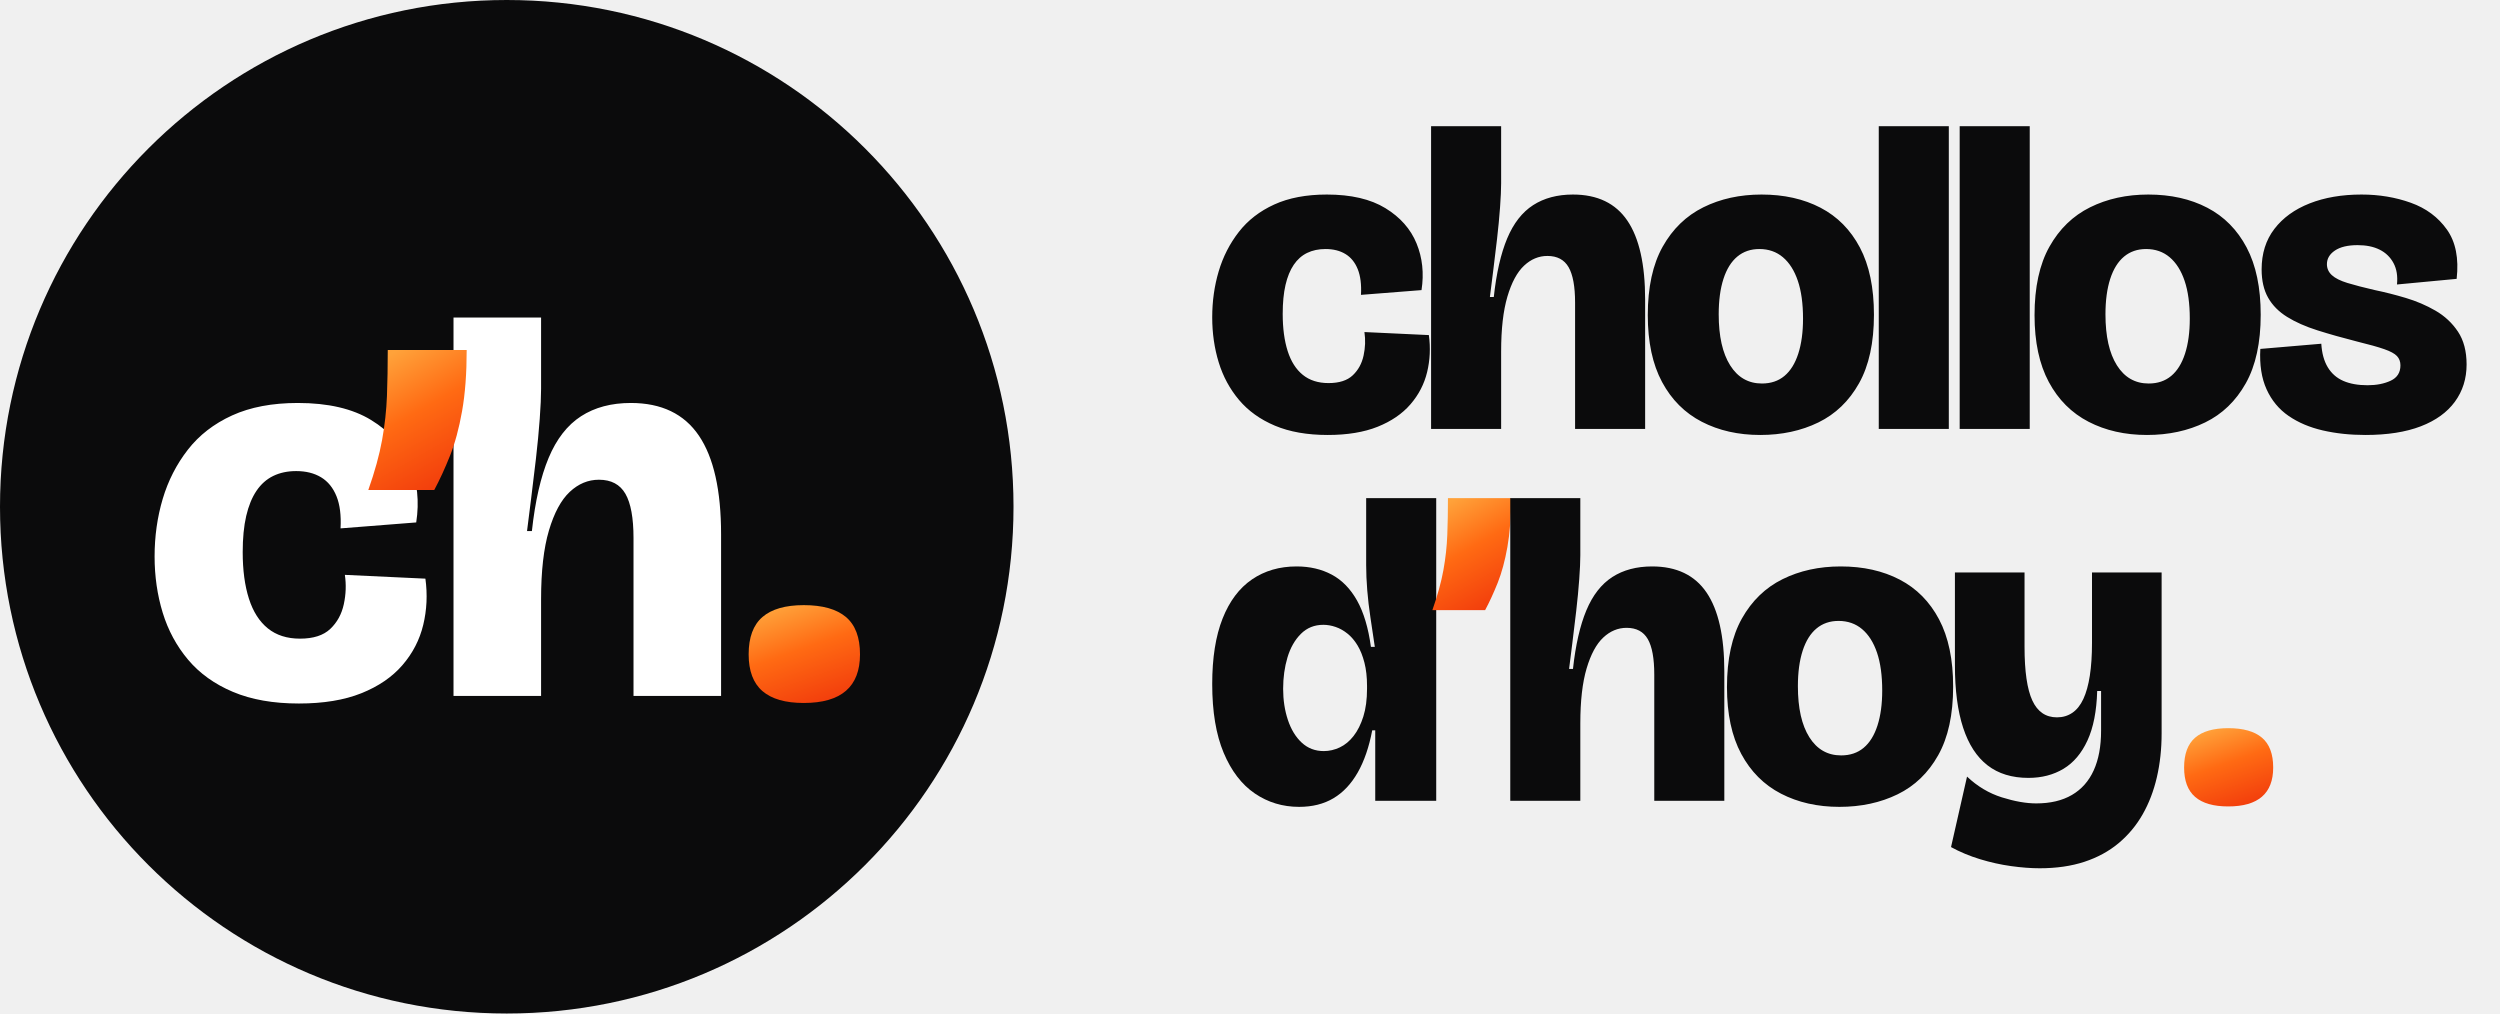
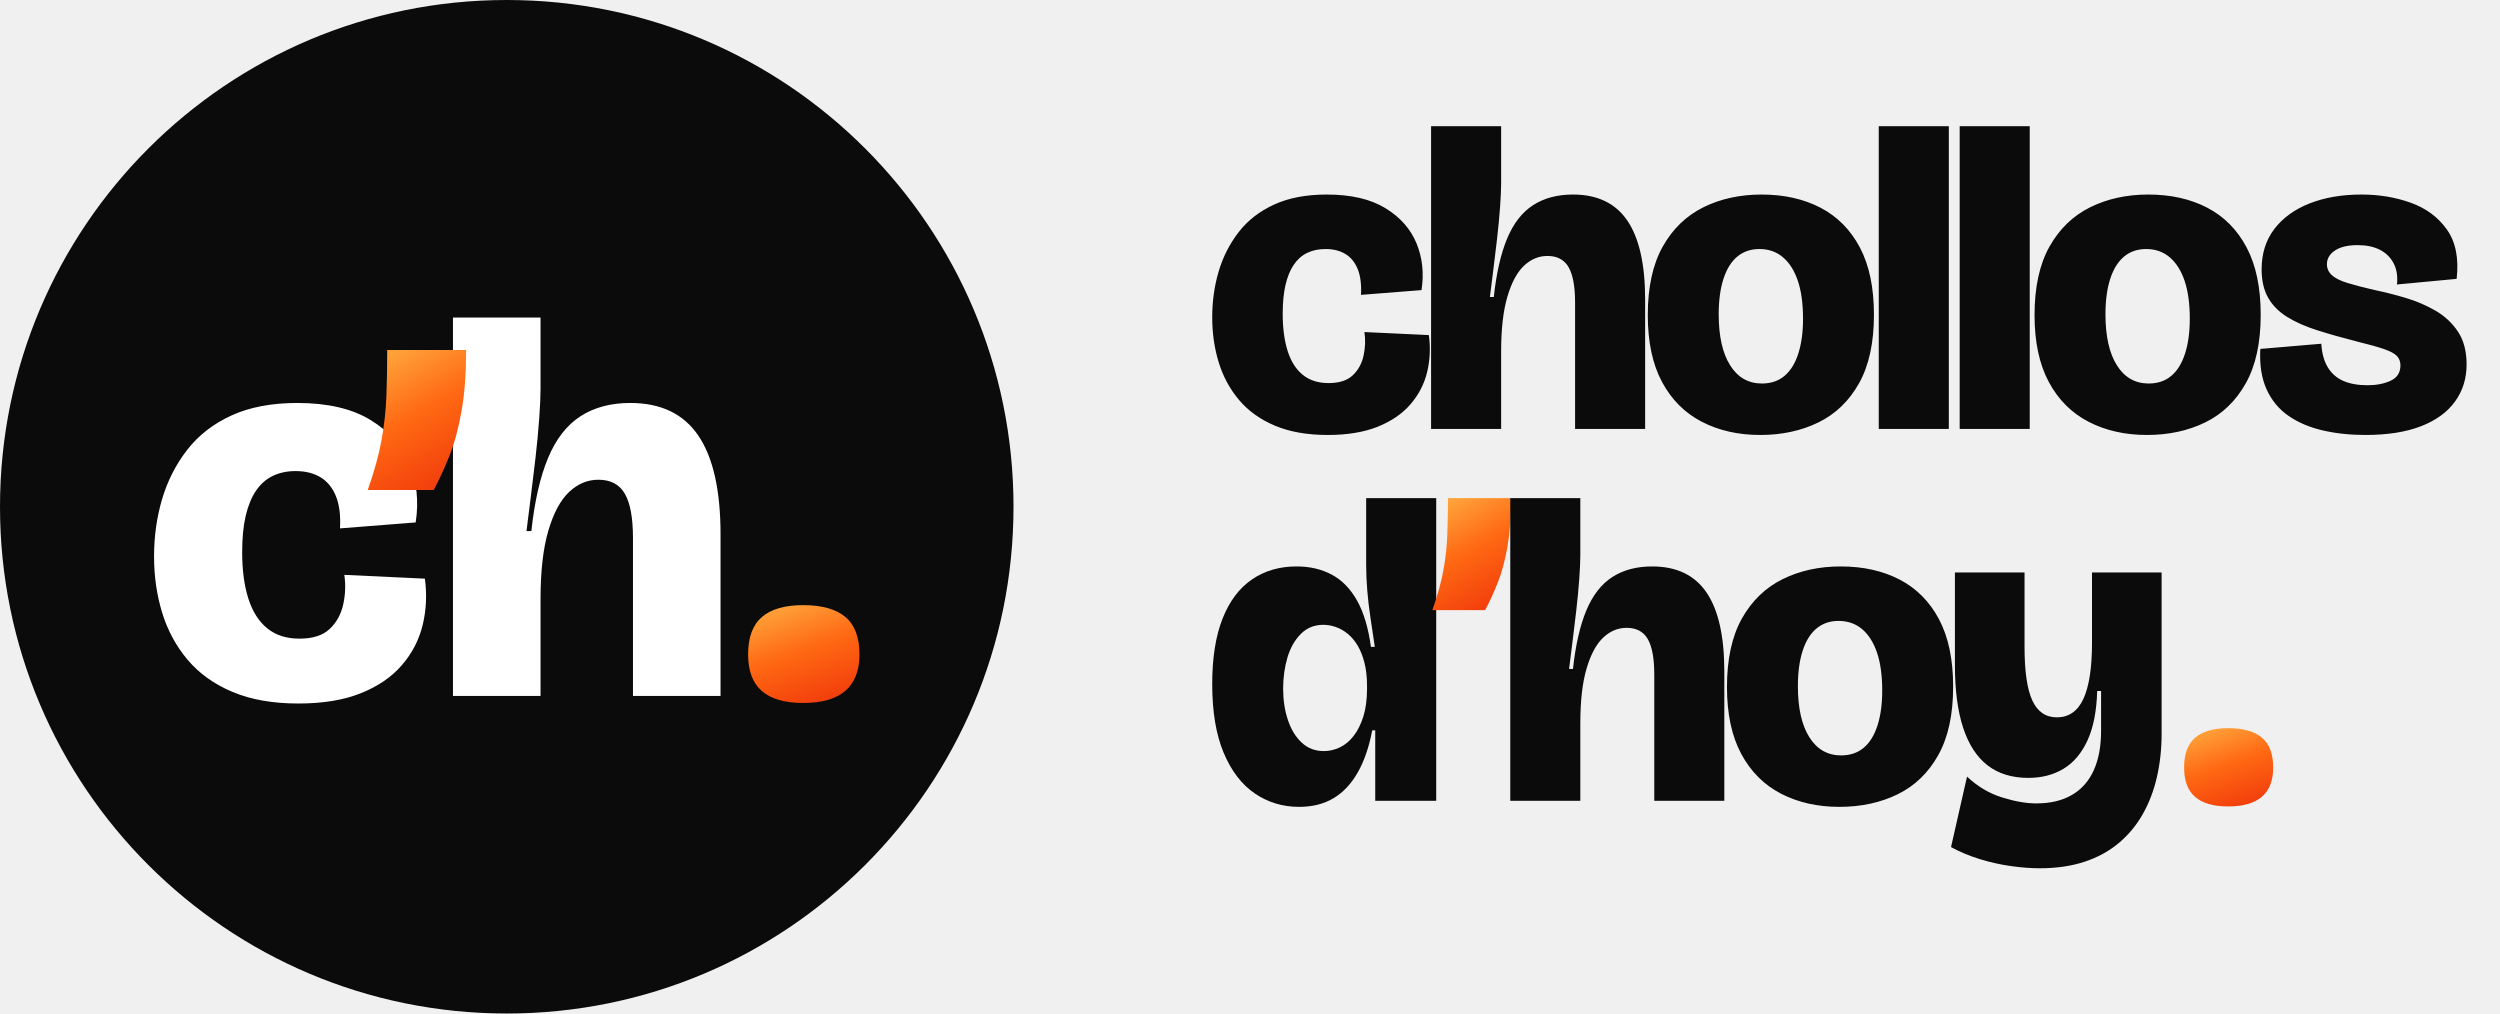
<svg xmlns="http://www.w3.org/2000/svg" width="740" height="300" viewBox="0 0 740 300">
  <defs>
    <linearGradient id="naranja" x1="0.3" y1="0" x2="0.7" y2="1">
      <stop offset="0" stop-color="#FFA23A" />
      <stop offset="0.45" stop-color="#FF6A13" />
      <stop offset="1" stop-color="#F23D0C" />
    </linearGradient>
  </defs>
  <g id="icono">
    <circle cx="150.0" cy="150.0" r="150.0" fill="#0B0B0C" />
  </g>
  <g id="ch">
-     <path fill="#FFFFFF" d="M88.48 208.24Q77.12 208.24 68.96 204.8Q60.8 201.36 55.68 195.28Q50.56 189.2 48.16 181.36Q45.76 173.52 45.76 164.72Q45.76 155.76 48.16 147.68Q50.56 139.6 55.6 133.12Q60.64 126.64 68.72 122.96Q76.8 119.28 88.16 119.28Q101.6 119.28 109.84 124.32Q118.08 129.36 121.36 137.36Q124.64 145.36 123.2 154.64L100.8 156.4Q101.12 150.64 99.6 146.88Q98.08 143.12 95.04 141.28Q92.0 139.44 87.68 139.44Q83.84 139.44 80.88 140.88Q77.92 142.32 75.92 145.28Q73.92 148.24 72.88 152.72Q71.84 157.2 71.84 163.44Q71.84 171.44 73.68 177.2Q75.52 182.96 79.28 186.0Q83.04 189.04 88.8 189.04Q94.72 189.04 97.76 186.16Q100.8 183.28 101.76 178.88Q102.72 174.48 102.08 170.16L125.92 171.28Q126.88 178.32 125.28 184.96Q123.68 191.6 119.12 196.88Q114.56 202.16 106.96 205.2Q99.36 208.24 88.48 208.24ZM134.24 206.0V161.36V94.0H160.16V115.12Q160.16 118.48 159.76 124.0Q159.36 129.52 158.64 135.76Q157.92 142.0 157.2 147.68Q156.48 153.36 156 157.2H157.44Q158.88 143.92 162.4 135.52Q165.92 127.12 172.0 123.2Q178.08 119.28 186.72 119.28Q200.32 119.28 206.88 128.96Q213.44 138.64 213.44 158.16V206.0H187.52V159.28Q187.52 150.32 185.12 146.16Q182.72 142.0 177.28 142.0Q172.48 142.0 168.64 145.6Q164.8 149.2 162.48 157.04Q160.16 164.88 160.16 177.36V206.0Z" />
+     <path fill="#FFFFFF" d="M88.32 208.24Q76.96 208.24 68.8 204.8Q60.64 201.36 55.52 195.28Q50.4 189.2 48.0 181.36Q45.6 173.52 45.6 164.72Q45.6 155.76 48.0 147.68Q50.4 139.6 55.44 133.12Q60.48 126.64 68.56 122.96Q76.64 119.28 88.0 119.28Q101.44 119.28 109.68 124.32Q117.92 129.36 121.2 137.36Q124.48 145.36 123.04 154.64L100.64 156.4Q100.96 150.64 99.44 146.88Q97.92 143.12 94.88 141.28Q91.84 139.44 87.52 139.44Q83.68 139.44 80.72 140.88Q77.76 142.32 75.76 145.28Q73.76 148.24 72.72 152.72Q71.68 157.2 71.68 163.44Q71.68 171.44 73.52 177.2Q75.36 182.96 79.12 186.0Q82.88 189.04 88.64 189.04Q94.56 189.04 97.6 186.16Q100.64 183.28 101.6 178.88Q102.56 174.48 101.92 170.16L125.76 171.28Q126.72 178.32 125.12 184.96Q123.52 191.6 118.96 196.88Q114.4 202.16 106.8 205.2Q99.2 208.24 88.32 208.24ZM134.08 206.0V161.36V94.0H160.0V115.12Q160.0 118.48 159.6 124.0Q159.2 129.52 158.48 135.76Q157.76 142.0 157.04 147.68Q156.32 153.36 155.84 157.2H157.28Q158.72 143.92 162.24 135.52Q165.76 127.12 171.84 123.2Q177.92 119.28 186.56 119.28Q200.16 119.28 206.72 128.96Q213.28 138.64 213.28 158.16V206.0H187.36V159.28Q187.36 150.32 184.96 146.16Q182.56 142.0 177.12 142.0Q172.32 142.0 168.48 145.6Q164.64 149.2 162.32 157.04Q160.0 164.88 160.0 177.36V206.0Z" />
  </g>
  <g id="apostrofo">
-     <path fill="url(#naranja)" d="M109.018 145.04Q111.898 136.88 113.098 130.24Q114.298 123.6 114.538 117.2Q114.778 110.8 114.778 103.6H138.138Q138.138 114 136.778 121.68Q135.418 129.36 133.178 134.96Q130.938 140.56 128.538 145.04Z" />
+     <path fill="url(#naranja)" d="M108.858 145.04Q111.738 136.88 112.938 130.24Q114.138 123.6 114.378 117.2Q114.618 110.8 114.618 103.6H137.978Q137.978 114 136.618 121.68Q135.258 129.36 133.018 134.96Q130.778 140.56 128.378 145.04Z" />
  </g>
  <g id="punto">
-     <path fill="url(#naranja)" d="M237.92 208.08Q229.76 208.08 225.68 204.56Q221.6 201.04 221.6 193.68Q221.6 186.16 225.68 182.64Q229.76 179.12 237.92 179.12Q246.24 179.12 250.4 182.64Q254.56 186.16 254.56 193.68Q254.56 208.08 237.92 208.08Z" />
+     <path fill="url(#naranja)" d="M237.76 208.08Q229.6 208.08 225.52 204.56Q221.44 201.04 221.44 193.68Q221.44 186.16 225.52 182.64Q229.6 179.12 237.76 179.12Q246.08 179.12 250.24 182.64Q254.4 186.16 254.4 193.68Q254.4 208.08 237.76 208.08Z" />
  </g>
  <g id="chollos">
    <path fill="#0B0B0C" d="M392.992 128.752Q383.904 128.752 377.376 126Q370.848 123.248 366.752 118.384Q362.656 113.52 360.736 107.248Q358.816 100.976 358.816 93.936Q358.816 86.768 360.736 80.304Q362.656 73.84 366.688 68.656Q370.72 63.472 377.184 60.528Q383.648 57.584 392.736 57.584Q403.488 57.584 410.08 61.616Q416.672 65.648 419.296 72.048Q421.92 78.448 420.768 85.872L402.848 87.28Q403.104 82.672 401.888 79.664Q400.672 76.656 398.24 75.184Q395.808 73.712 392.352 73.712Q389.28 73.712 386.912 74.864Q384.544 76.016 382.944 78.384Q381.344 80.752 380.512 84.336Q379.68 87.92 379.68 92.912Q379.68 99.312 381.152 103.92Q382.624 108.528 385.632 110.96Q388.64 113.392 393.248 113.392Q397.984 113.392 400.416 111.088Q402.848 108.784 403.616 105.264Q404.384 101.744 403.872 98.288L422.944 99.184Q423.712 104.816 422.432 110.128Q421.152 115.44 417.504 119.664Q413.856 123.888 407.776 126.32Q401.696 128.752 392.992 128.752ZM423.6 126.96V91.248V37.36H444.336V54.256Q444.336 56.944 444.016 61.36Q443.696 65.776 443.12 70.768Q442.544 75.76 441.968 80.304Q441.392 84.848 441.008 87.92H442.16Q443.312 77.296 446.128 70.576Q448.944 63.856 453.808 60.72Q458.672 57.584 465.584 57.584Q476.464 57.584 481.712 65.328Q486.96 73.072 486.96 88.688V126.96H466.224V89.584Q466.224 82.416 464.304 79.088Q462.384 75.76 458.032 75.76Q454.192 75.76 451.12 78.64Q448.048 81.52 446.192 87.792Q444.336 94.064 444.336 104.048V126.96ZM521.024 128.752Q511.296 128.752 503.744 124.848Q496.192 120.944 491.968 113.072Q487.744 105.2 487.744 93.296Q487.744 80.88 492.16 73.008Q496.576 65.136 504.192 61.36Q511.808 57.584 521.408 57.584Q531.392 57.584 538.88 61.488Q546.368 65.392 550.528 73.264Q554.688 81.136 554.688 93.168Q554.688 105.584 550.272 113.456Q545.856 121.328 538.24 125.04Q530.624 128.752 521.024 128.752ZM521.536 113.52Q525.504 113.52 528.192 111.28Q530.88 109.04 532.288 104.688Q533.696 100.336 533.696 94.32Q533.696 87.664 532.16 83.12Q530.624 78.576 527.744 76.144Q524.864 73.712 520.768 73.712Q516.928 73.712 514.24 75.952Q511.552 78.192 510.144 82.544Q508.736 86.896 508.736 93.04Q508.736 102.768 512.128 108.144Q515.52 113.52 521.536 113.52ZM556.112 126.96V37.36H576.848V126.96ZM580.064 126.96V37.36H600.8V126.96ZM635.504 128.752Q625.776 128.752 618.224 124.848Q610.672 120.944 606.448 113.072Q602.224 105.2 602.224 93.296Q602.224 80.88 606.64 73.008Q611.056 65.136 618.672 61.36Q626.288 57.584 635.888 57.584Q645.872 57.584 653.36 61.488Q660.848 65.392 665.008 73.264Q669.168 81.136 669.168 93.168Q669.168 105.584 664.752 113.456Q660.336 121.328 652.72 125.04Q645.104 128.752 635.504 128.752ZM636.016 113.52Q639.984 113.52 642.672 111.28Q645.36 109.04 646.768 104.688Q648.176 100.336 648.176 94.32Q648.176 87.664 646.64 83.12Q645.104 78.576 642.224 76.144Q639.344 73.712 635.248 73.712Q631.408 73.712 628.72 75.952Q626.032 78.192 624.624 82.544Q623.216 86.896 623.216 93.04Q623.216 102.768 626.608 108.144Q630.0 113.52 636.016 113.52ZM700.16 128.752Q693.376 128.752 687.552 127.408Q681.728 126.064 677.44 123.12Q673.152 120.176 670.912 115.248Q668.672 110.32 669.056 103.28L687.104 101.744Q687.36 105.968 689.024 108.72Q690.688 111.472 693.632 112.752Q696.576 114.032 700.8 114.032Q704.768 114.032 707.648 112.688Q710.528 111.344 710.528 108.144Q710.528 106.48 709.504 105.392Q708.48 104.304 705.728 103.344Q702.976 102.384 697.728 101.104Q691.2 99.44 685.952 97.776Q680.704 96.112 676.992 93.808Q673.28 91.504 671.36 88.112Q669.44 84.72 669.44 79.728Q669.44 72.688 673.216 67.76Q676.992 62.832 683.648 60.208Q690.304 57.584 699.008 57.584Q706.816 57.584 713.6 60.016Q720.384 62.448 724.288 67.952Q728.192 73.456 727.168 82.544L709.504 84.208Q709.888 80.496 708.48 77.872Q707.072 75.248 704.384 73.904Q701.696 72.56 697.856 72.56Q693.504 72.56 691.136 74.16Q688.768 75.76 688.768 78.192Q688.768 80.112 690.24 81.456Q691.712 82.8 694.848 83.76Q697.984 84.72 702.976 85.872Q707.328 86.768 712.064 88.176Q716.8 89.584 720.896 91.952Q724.992 94.32 727.552 98.16Q730.112 102.0 730.112 107.888Q730.112 114.16 726.656 118.896Q723.2 123.632 716.544 126.192Q709.888 128.752 700.16 128.752Z" />
  </g>
  <g id="d">
    <path fill="#0B0B0C" d="M384.544 238.832Q377.248 238.832 371.424 234.864Q365.6 230.896 362.208 222.832Q358.816 214.768 358.816 202.48Q358.816 190.832 361.888 183.088Q364.96 175.344 370.592 171.504Q376.224 167.664 383.776 167.664Q389.664 167.664 394.208 170.096Q398.752 172.528 401.696 177.776Q404.64 183.024 405.792 191.472H406.944Q406.304 187.12 405.664 182.896Q405.024 178.672 404.704 174.704Q404.384 170.736 404.384 167.28V147.44H425.12V213.232V237.04H407.072V216.176H406.176Q404.768 223.6 401.888 228.656Q399.008 233.712 394.72 236.272Q390.432 238.832 384.544 238.832ZM391.84 222.32Q394.272 222.32 396.576 221.232Q398.88 220.144 400.672 217.84Q402.464 215.536 403.552 212.08Q404.64 208.624 404.64 203.888V202.992Q404.64 199.152 403.872 196.144Q403.104 193.136 401.824 191.024Q400.544 188.912 398.88 187.568Q397.216 186.224 395.36 185.584Q393.504 184.944 391.712 184.944Q387.744 184.944 385.056 187.632Q382.368 190.32 381.088 194.608Q379.808 198.896 379.808 203.888Q379.808 208.88 381.216 213.104Q382.624 217.328 385.312 219.824Q388.0 222.32 391.84 222.32Z" />
  </g>
  <g id="apostrofo-nombre">
    <path fill="url(#naranja)" d="M423.984 180.592Q426.288 174.064 427.248 168.752Q428.208 163.44 428.4 158.32Q428.592 153.2 428.592 147.44H447.28Q447.28 155.76 446.192 161.904Q445.104 168.048 443.312 172.528Q441.52 177.008 439.6 180.592Z" />
  </g>
  <g id="hoy">
    <path fill="#0B0B0C" d="M447.04 237.04V201.328V147.44H467.776V164.336Q467.776 167.024 467.456 171.44Q467.136 175.856 466.56 180.848Q465.984 185.84 465.408 190.384Q464.832 194.928 464.448 198.0H465.6Q466.752 187.376 469.568 180.656Q472.384 173.936 477.248 170.8Q482.112 167.664 489.024 167.664Q499.904 167.664 505.152 175.408Q510.4 183.152 510.4 198.768V237.04H489.664V199.664Q489.664 192.496 487.744 189.168Q485.824 185.84 481.472 185.84Q477.632 185.84 474.56 188.72Q471.488 191.6 469.632 197.872Q467.776 204.144 467.776 214.128V237.04ZM544.464 238.832Q534.736 238.832 527.184 234.928Q519.632 231.024 515.408 223.152Q511.184 215.28 511.184 203.376Q511.184 190.96 515.6 183.088Q520.016 175.216 527.632 171.44Q535.248 167.664 544.848 167.664Q554.832 167.664 562.32 171.568Q569.808 175.472 573.968 183.344Q578.128 191.216 578.128 203.248Q578.128 215.664 573.712 223.536Q569.296 231.408 561.68 235.12Q554.064 238.832 544.464 238.832ZM544.976 223.6Q548.944 223.6 551.632 221.36Q554.32 219.12 555.728 214.768Q557.136 210.416 557.136 204.4Q557.136 197.744 555.6 193.2Q554.064 188.656 551.184 186.224Q548.304 183.792 544.208 183.792Q540.368 183.792 537.68 186.032Q534.992 188.272 533.584 192.624Q532.176 196.976 532.176 203.12Q532.176 212.848 535.568 218.224Q538.96 223.6 544.976 223.6ZM603.744 257.008Q599.904 257.008 595.296 256.368Q590.688 255.728 586.08 254.32Q581.472 252.912 577.504 250.736L582.24 229.872Q586.848 234.224 592.544 236.016Q598.24 237.808 602.72 237.808Q608.992 237.808 613.28 235.312Q617.568 232.816 619.744 228.016Q621.92 223.216 621.92 216.304V204.528H620.768Q620.512 213.488 617.888 219.184Q615.264 224.88 610.784 227.568Q606.304 230.256 600.416 230.256Q593.12 230.256 588.32 226.544Q583.52 222.832 581.088 215.408Q578.656 207.984 578.656 196.848V169.456H599.264V191.472Q599.264 202.352 601.568 207.344Q603.872 212.336 608.864 212.336Q611.424 212.336 613.408 210.992Q615.392 209.648 616.672 206.896Q617.952 204.144 618.592 199.984Q619.232 195.824 619.232 190.32V169.456H639.84V217.072Q639.84 223.984 638.432 230.064Q637.024 236.144 634.208 241.072Q631.392 246.0 627.104 249.584Q622.816 253.168 616.992 255.088Q611.168 257.008 603.744 257.008Z" />
  </g>
  <g id="punto-final">
    <path fill="url(#naranja)" d="M659.552 238.704Q653.024 238.704 649.76 235.888Q646.496 233.072 646.496 227.184Q646.496 221.168 649.76 218.352Q653.024 215.536 659.552 215.536Q666.208 215.536 669.536 218.352Q672.864 221.168 672.864 227.184Q672.864 238.704 659.552 238.704Z" />
  </g>
</svg>
